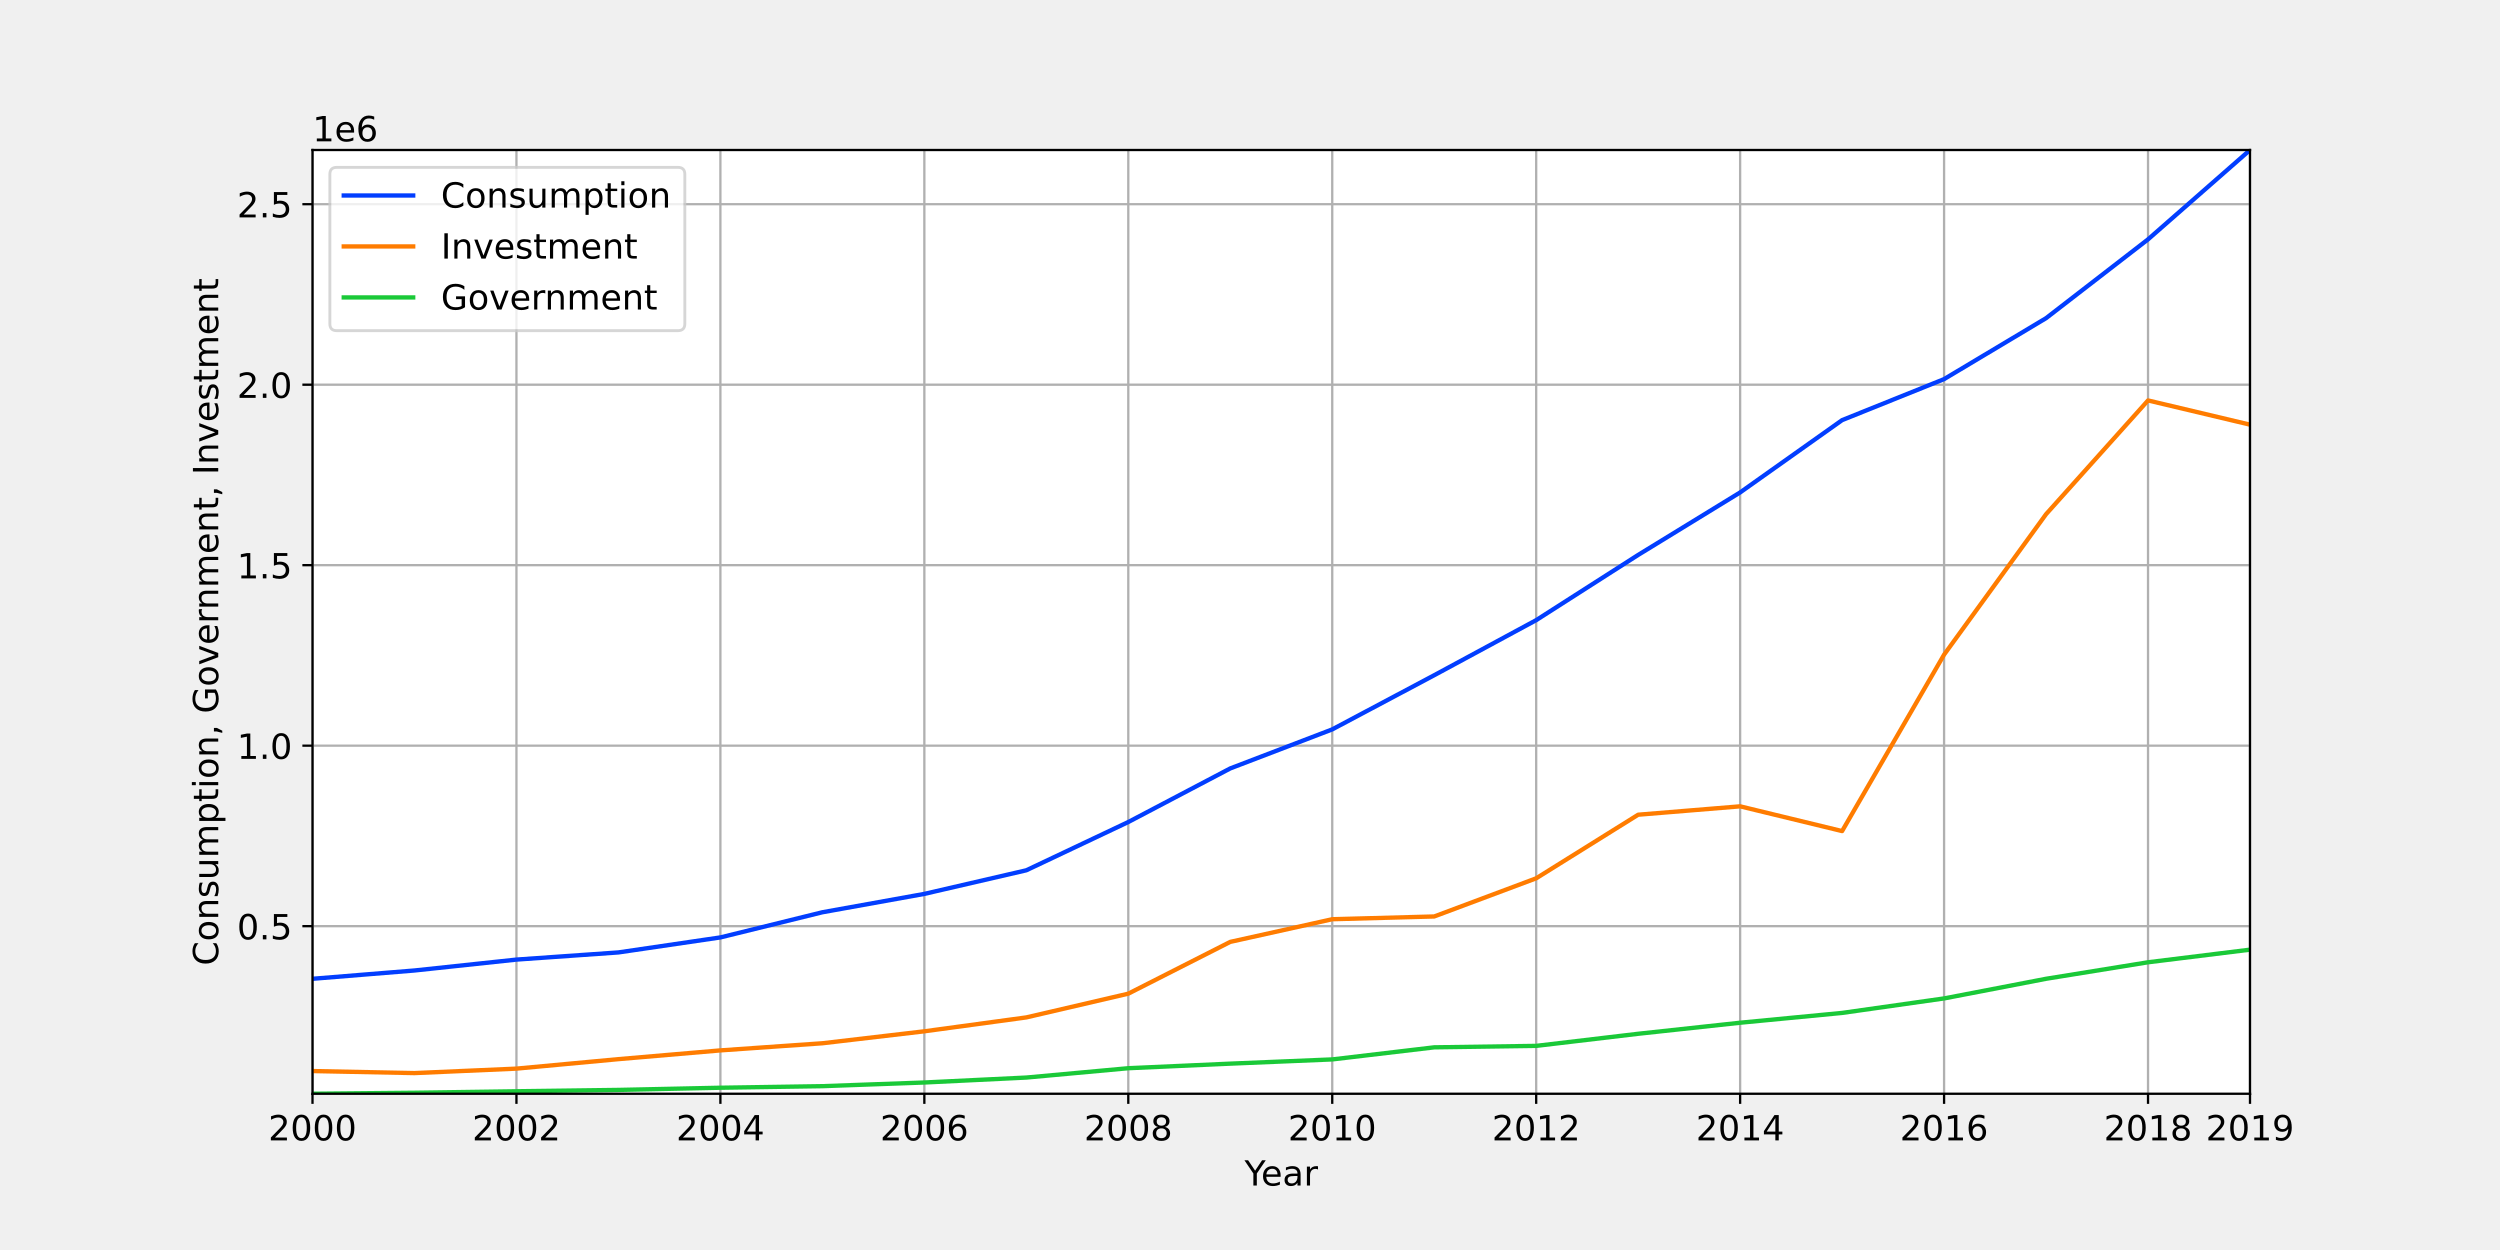
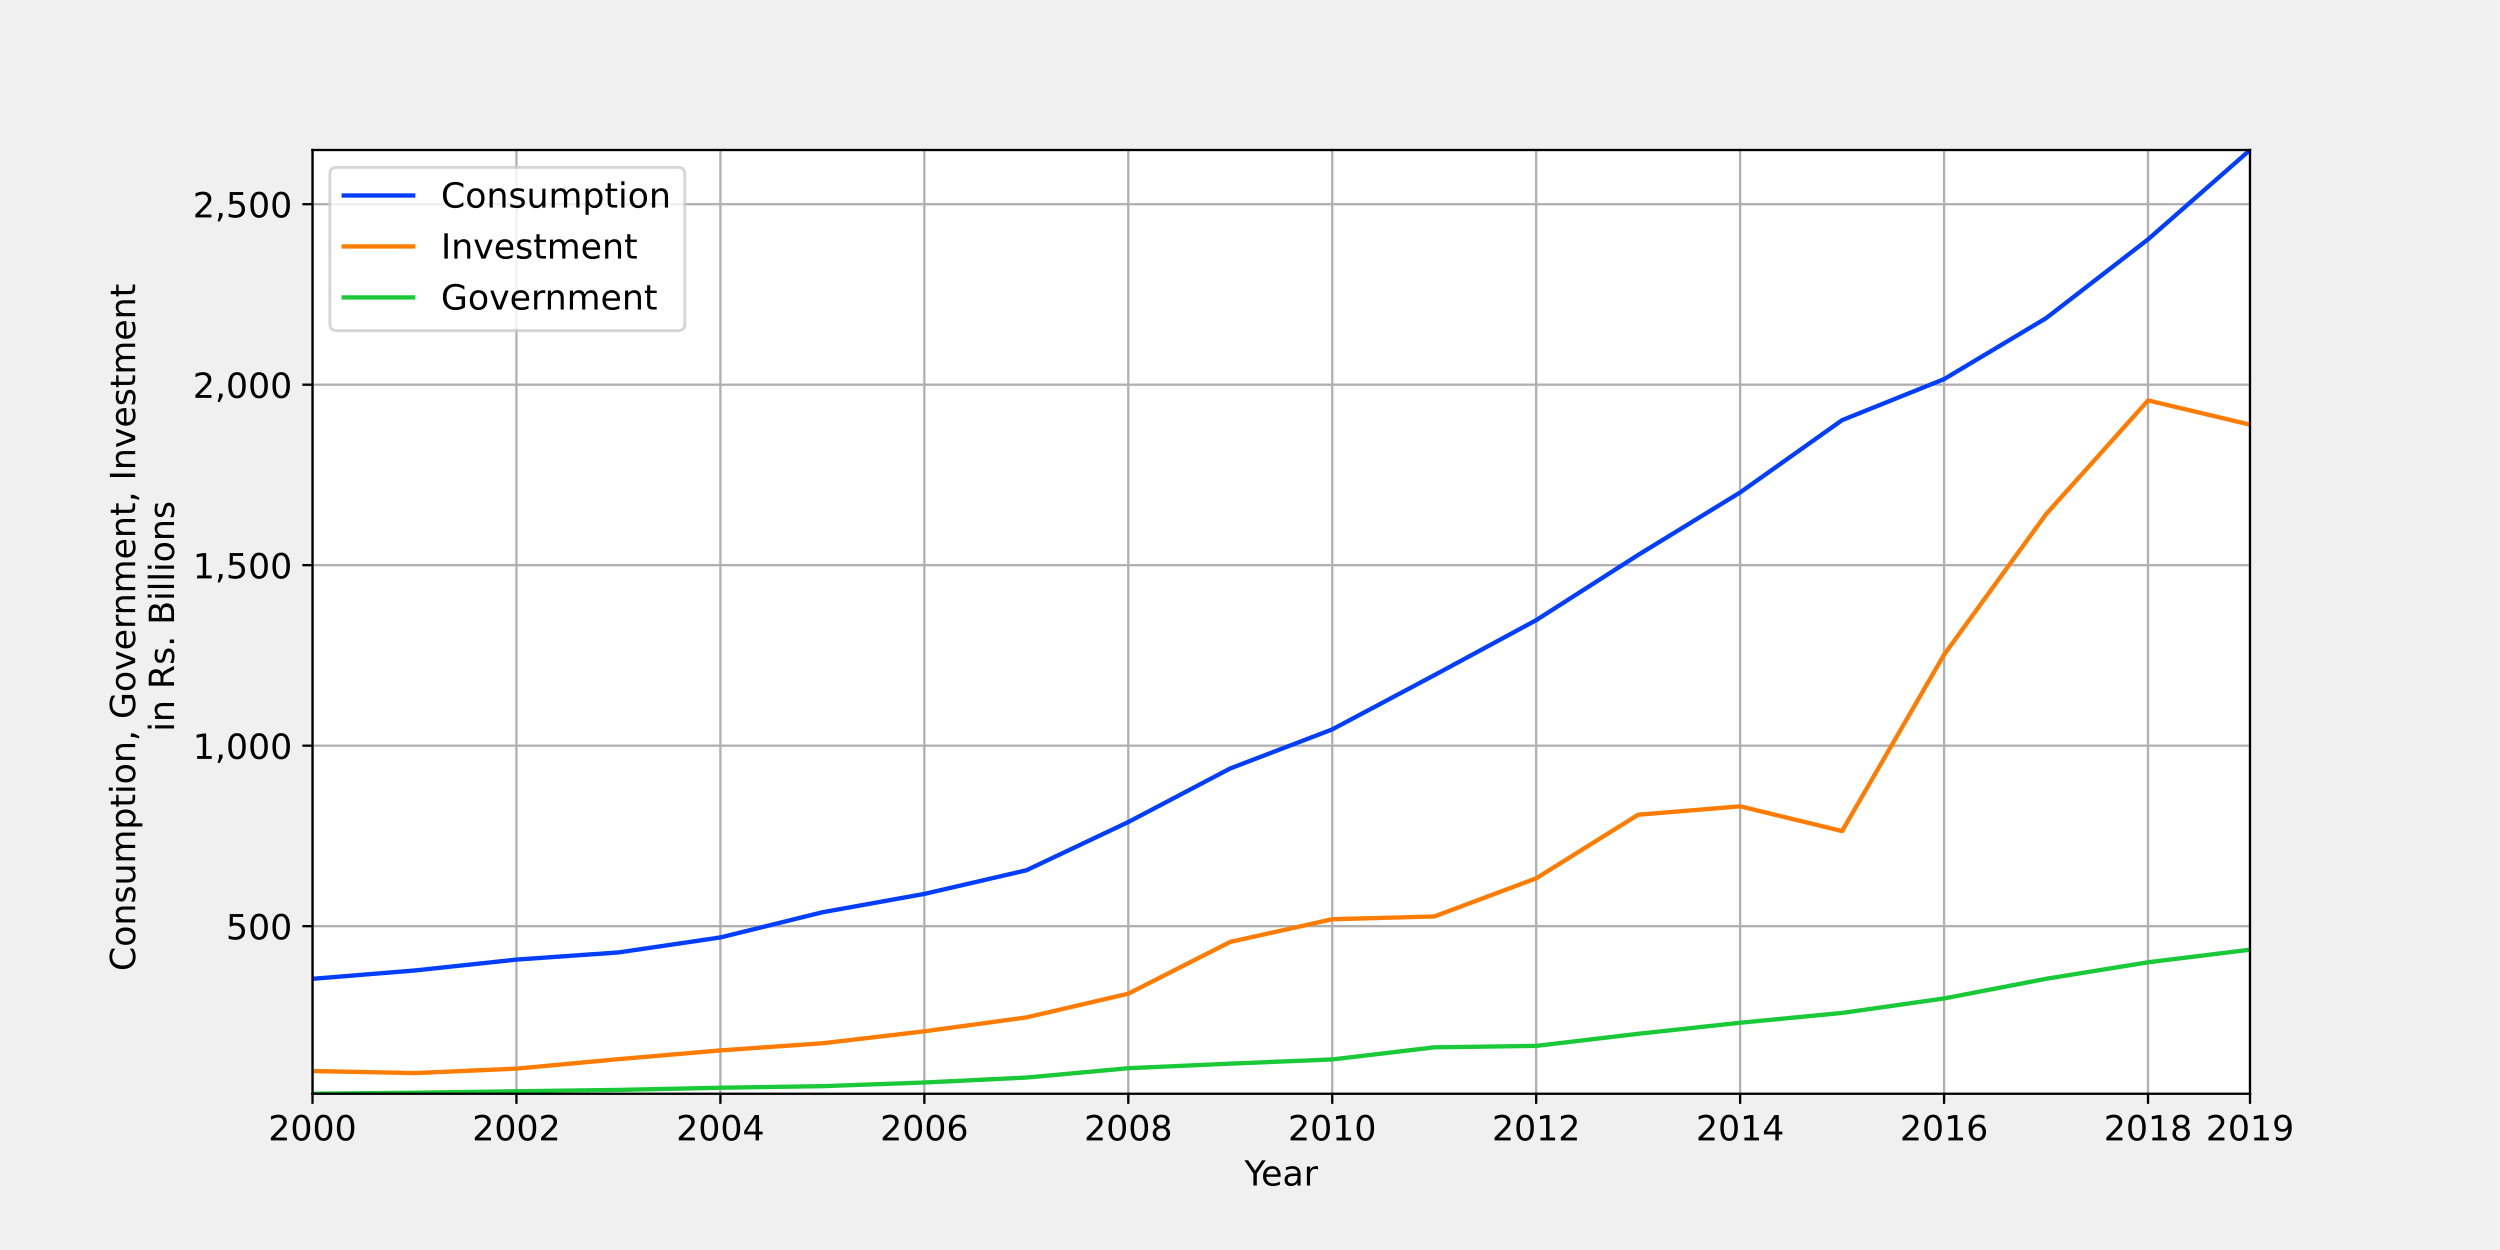
<svg xmlns="http://www.w3.org/2000/svg" xmlns:xlink="http://www.w3.org/1999/xlink" height="432pt" version="1.1" viewBox="0 0 864 432" width="864pt">
  <defs>
    <style type="text/css">*{stroke-linecap:butt;stroke-linejoin:round;}</style>
  </defs>
  <g id="figure_1">
    <g id="patch_1">
      <path d="M 0 432  L 864 432  L 864 0  L 0 0  z " style="fill:none;" />
    </g>
    <g id="axes_1">
      <g id="patch_2">
        <path d="M 108 378  L 777.6 378  L 777.6 51.84  L 108 51.84  z " style="fill:#ffffff;" />
      </g>
      <g id="matplotlib.axis_1">
        <g id="xtick_1">
          <g id="line2d_1">
-             <path clip-path="url(#pdaff3c9914)" d="M 108 378  L 108 51.84  " style="fill:none;stroke:#b0b0b0;stroke-linecap:square;stroke-width:0.8;" />
+             <path clip-path="url(#p8db3d1200c)" d="M 108 378  L 108 51.84  " style="fill:none;stroke:#b0b0b0;stroke-linecap:square;stroke-width:0.8;" />
          </g>
          <g id="line2d_2">
            <defs>
-               <path d="M 0 0  L 0 3.5  " id="m87e2d9b09e" style="stroke:#000000;stroke-width:0.8;" />
+               <path d="M 0 0  L 0 3.5  " id="m4362462f1f" style="stroke:#000000;stroke-width:0.8;" />
            </defs>
            <g>
-               <use style="stroke:#000000;stroke-width:0.8;" x="108" xlink:href="#m87e2d9b09e" y="378" />
+               <use style="stroke:#000000;stroke-width:0.8;" x="108" xlink:href="#m4362462f1f" y="378" />
            </g>
          </g>
          <g id="text_1">
            <g transform="translate(92.73 394.1181)scale(0.12 -0.12)">
              <defs>
                <path d="M 19.188 8.297  L 53.609 8.297  L 53.609 0  L 7.328 0  L 7.328 8.297  Q 12.938 14.109 22.625 23.891  Q 32.328 33.688 34.812 36.531  Q 39.547 41.844 41.422 45.531  Q 43.312 49.219 43.312 52.781  Q 43.312 58.594 39.234 62.25  Q 35.156 65.922 28.609 65.922  Q 23.969 65.922 18.812 64.312  Q 13.672 62.703 7.812 59.422  L 7.812 69.391  Q 13.766 71.781 18.938 73  Q 24.125 74.219 28.422 74.219  Q 39.75 74.219 46.484 68.547  Q 53.219 62.891 53.219 53.422  Q 53.219 48.922 51.531 44.891  Q 49.859 40.875 45.406 35.406  Q 44.188 33.984 37.641 27.219  Q 31.109 20.453 19.188 8.297  z " id="DejaVuSans-50" />
                <path d="M 31.781 66.406  Q 24.172 66.406 20.328 58.906  Q 16.5 51.422 16.5 36.375  Q 16.5 21.391 20.328 13.891  Q 24.172 6.391 31.781 6.391  Q 39.453 6.391 43.281 13.891  Q 47.125 21.391 47.125 36.375  Q 47.125 51.422 43.281 58.906  Q 39.453 66.406 31.781 66.406  z M 31.781 74.219  Q 44.047 74.219 50.516 64.516  Q 56.984 54.828 56.984 36.375  Q 56.984 17.969 50.516 8.266  Q 44.047 -1.422 31.781 -1.422  Q 19.531 -1.422 13.062 8.266  Q 6.594 17.969 6.594 36.375  Q 6.594 54.828 13.062 64.516  Q 19.531 74.219 31.781 74.219  z " id="DejaVuSans-48" />
              </defs>
              <use xlink:href="#DejaVuSans-50" />
              <use x="63.623" xlink:href="#DejaVuSans-48" />
              <use x="127.246" xlink:href="#DejaVuSans-48" />
              <use x="190.869" xlink:href="#DejaVuSans-48" />
            </g>
          </g>
        </g>
        <g id="xtick_2">
          <g id="line2d_3">
-             <path clip-path="url(#pdaff3c9914)" d="M 178.484 378  L 178.484 51.84  " style="fill:none;stroke:#b0b0b0;stroke-linecap:square;stroke-width:0.8;" />
+             <path clip-path="url(#p8db3d1200c)" d="M 178.484 378  L 178.484 51.84  " style="fill:none;stroke:#b0b0b0;stroke-linecap:square;stroke-width:0.8;" />
          </g>
          <g id="line2d_4">
            <g>
-               <use style="stroke:#000000;stroke-width:0.8;" x="178.484" xlink:href="#m87e2d9b09e" y="378" />
+               <use style="stroke:#000000;stroke-width:0.8;" x="178.484" xlink:href="#m4362462f1f" y="378" />
            </g>
          </g>
          <g id="text_2">
            <g transform="translate(163.2142 394.1181)scale(0.12 -0.12)">
              <use xlink:href="#DejaVuSans-50" />
              <use x="63.623" xlink:href="#DejaVuSans-48" />
              <use x="127.246" xlink:href="#DejaVuSans-48" />
              <use x="190.869" xlink:href="#DejaVuSans-50" />
            </g>
          </g>
        </g>
        <g id="xtick_3">
          <g id="line2d_5">
-             <path clip-path="url(#pdaff3c9914)" d="M 248.968 378  L 248.968 51.84  " style="fill:none;stroke:#b0b0b0;stroke-linecap:square;stroke-width:0.8;" />
+             <path clip-path="url(#p8db3d1200c)" d="M 248.968 378  L 248.968 51.84  " style="fill:none;stroke:#b0b0b0;stroke-linecap:square;stroke-width:0.8;" />
          </g>
          <g id="line2d_6">
            <g>
-               <use style="stroke:#000000;stroke-width:0.8;" x="248.968" xlink:href="#m87e2d9b09e" y="378" />
+               <use style="stroke:#000000;stroke-width:0.8;" x="248.968" xlink:href="#m4362462f1f" y="378" />
            </g>
          </g>
          <g id="text_3">
            <g transform="translate(233.6984 394.1181)scale(0.12 -0.12)">
              <defs>
                <path d="M 37.797 64.312  L 12.891 25.391  L 37.797 25.391  z M 35.203 72.906  L 47.609 72.906  L 47.609 25.391  L 58.016 25.391  L 58.016 17.188  L 47.609 17.188  L 47.609 0  L 37.797 0  L 37.797 17.188  L 4.891 17.188  L 4.891 26.703  z " id="DejaVuSans-52" />
              </defs>
              <use xlink:href="#DejaVuSans-50" />
              <use x="63.623" xlink:href="#DejaVuSans-48" />
              <use x="127.246" xlink:href="#DejaVuSans-48" />
              <use x="190.869" xlink:href="#DejaVuSans-52" />
            </g>
          </g>
        </g>
        <g id="xtick_4">
          <g id="line2d_7">
-             <path clip-path="url(#pdaff3c9914)" d="M 319.453 378  L 319.453 51.84  " style="fill:none;stroke:#b0b0b0;stroke-linecap:square;stroke-width:0.8;" />
+             <path clip-path="url(#p8db3d1200c)" d="M 319.453 378  L 319.453 51.84  " style="fill:none;stroke:#b0b0b0;stroke-linecap:square;stroke-width:0.8;" />
          </g>
          <g id="line2d_8">
            <g>
-               <use style="stroke:#000000;stroke-width:0.8;" x="319.453" xlink:href="#m87e2d9b09e" y="378" />
+               <use style="stroke:#000000;stroke-width:0.8;" x="319.453" xlink:href="#m4362462f1f" y="378" />
            </g>
          </g>
          <g id="text_4">
            <g transform="translate(304.1826 394.1181)scale(0.12 -0.12)">
              <defs>
                <path d="M 33.016 40.375  Q 26.375 40.375 22.484 35.828  Q 18.609 31.297 18.609 23.391  Q 18.609 15.531 22.484 10.953  Q 26.375 6.391 33.016 6.391  Q 39.656 6.391 43.531 10.953  Q 47.406 15.531 47.406 23.391  Q 47.406 31.297 43.531 35.828  Q 39.656 40.375 33.016 40.375  z M 52.594 71.297  L 52.594 62.312  Q 48.875 64.062 45.094 64.984  Q 41.312 65.922 37.594 65.922  Q 27.828 65.922 22.672 59.328  Q 17.531 52.734 16.797 39.406  Q 19.672 43.656 24.016 45.922  Q 28.375 48.188 33.594 48.188  Q 44.578 48.188 50.953 41.516  Q 57.328 34.859 57.328 23.391  Q 57.328 12.156 50.688 5.359  Q 44.047 -1.422 33.016 -1.422  Q 20.359 -1.422 13.672 8.266  Q 6.984 17.969 6.984 36.375  Q 6.984 53.656 15.188 63.938  Q 23.391 74.219 37.203 74.219  Q 40.922 74.219 44.703 73.484  Q 48.484 72.75 52.594 71.297  z " id="DejaVuSans-54" />
              </defs>
              <use xlink:href="#DejaVuSans-50" />
              <use x="63.623" xlink:href="#DejaVuSans-48" />
              <use x="127.246" xlink:href="#DejaVuSans-48" />
              <use x="190.869" xlink:href="#DejaVuSans-54" />
            </g>
          </g>
        </g>
        <g id="xtick_5">
          <g id="line2d_9">
-             <path clip-path="url(#pdaff3c9914)" d="M 389.937 378  L 389.937 51.84  " style="fill:none;stroke:#b0b0b0;stroke-linecap:square;stroke-width:0.8;" />
+             <path clip-path="url(#p8db3d1200c)" d="M 389.937 378  L 389.937 51.84  " style="fill:none;stroke:#b0b0b0;stroke-linecap:square;stroke-width:0.8;" />
          </g>
          <g id="line2d_10">
            <g>
-               <use style="stroke:#000000;stroke-width:0.8;" x="389.937" xlink:href="#m87e2d9b09e" y="378" />
+               <use style="stroke:#000000;stroke-width:0.8;" x="389.937" xlink:href="#m4362462f1f" y="378" />
            </g>
          </g>
          <g id="text_5">
            <g transform="translate(374.6668 394.1181)scale(0.12 -0.12)">
              <defs>
                <path d="M 31.781 34.625  Q 24.75 34.625 20.719 30.859  Q 16.703 27.094 16.703 20.516  Q 16.703 13.922 20.719 10.156  Q 24.75 6.391 31.781 6.391  Q 38.812 6.391 42.859 10.172  Q 46.922 13.969 46.922 20.516  Q 46.922 27.094 42.891 30.859  Q 38.875 34.625 31.781 34.625  z M 21.922 38.812  Q 15.578 40.375 12.031 44.719  Q 8.5 49.078 8.5 55.328  Q 8.5 64.062 14.719 69.141  Q 20.953 74.219 31.781 74.219  Q 42.672 74.219 48.875 69.141  Q 55.078 64.062 55.078 55.328  Q 55.078 49.078 51.531 44.719  Q 48 40.375 41.703 38.812  Q 48.828 37.156 52.797 32.312  Q 56.781 27.484 56.781 20.516  Q 56.781 9.906 50.312 4.234  Q 43.844 -1.422 31.781 -1.422  Q 19.734 -1.422 13.25 4.234  Q 6.781 9.906 6.781 20.516  Q 6.781 27.484 10.781 32.312  Q 14.797 37.156 21.922 38.812  z M 18.312 54.391  Q 18.312 48.734 21.844 45.562  Q 25.391 42.391 31.781 42.391  Q 38.141 42.391 41.719 45.562  Q 45.312 48.734 45.312 54.391  Q 45.312 60.062 41.719 63.234  Q 38.141 66.406 31.781 66.406  Q 25.391 66.406 21.844 63.234  Q 18.312 60.062 18.312 54.391  z " id="DejaVuSans-56" />
              </defs>
              <use xlink:href="#DejaVuSans-50" />
              <use x="63.623" xlink:href="#DejaVuSans-48" />
              <use x="127.246" xlink:href="#DejaVuSans-48" />
              <use x="190.869" xlink:href="#DejaVuSans-56" />
            </g>
          </g>
        </g>
        <g id="xtick_6">
          <g id="line2d_11">
-             <path clip-path="url(#pdaff3c9914)" d="M 460.421 378  L 460.421 51.84  " style="fill:none;stroke:#b0b0b0;stroke-linecap:square;stroke-width:0.8;" />
+             <path clip-path="url(#p8db3d1200c)" d="M 460.421 378  L 460.421 51.84  " style="fill:none;stroke:#b0b0b0;stroke-linecap:square;stroke-width:0.8;" />
          </g>
          <g id="line2d_12">
            <g>
-               <use style="stroke:#000000;stroke-width:0.8;" x="460.421" xlink:href="#m87e2d9b09e" y="378" />
+               <use style="stroke:#000000;stroke-width:0.8;" x="460.421" xlink:href="#m4362462f1f" y="378" />
            </g>
          </g>
          <g id="text_6">
            <g transform="translate(445.1511 394.1181)scale(0.12 -0.12)">
              <defs>
                <path d="M 12.406 8.297  L 28.516 8.297  L 28.516 63.922  L 10.984 60.406  L 10.984 69.391  L 28.422 72.906  L 38.281 72.906  L 38.281 8.297  L 54.391 8.297  L 54.391 0  L 12.406 0  z " id="DejaVuSans-49" />
              </defs>
              <use xlink:href="#DejaVuSans-50" />
              <use x="63.623" xlink:href="#DejaVuSans-48" />
              <use x="127.246" xlink:href="#DejaVuSans-49" />
              <use x="190.869" xlink:href="#DejaVuSans-48" />
            </g>
          </g>
        </g>
        <g id="xtick_7">
          <g id="line2d_13">
-             <path clip-path="url(#pdaff3c9914)" d="M 530.905 378  L 530.905 51.84  " style="fill:none;stroke:#b0b0b0;stroke-linecap:square;stroke-width:0.8;" />
+             <path clip-path="url(#p8db3d1200c)" d="M 530.905 378  L 530.905 51.84  " style="fill:none;stroke:#b0b0b0;stroke-linecap:square;stroke-width:0.8;" />
          </g>
          <g id="line2d_14">
            <g>
-               <use style="stroke:#000000;stroke-width:0.8;" x="530.905" xlink:href="#m87e2d9b09e" y="378" />
+               <use style="stroke:#000000;stroke-width:0.8;" x="530.905" xlink:href="#m4362462f1f" y="378" />
            </g>
          </g>
          <g id="text_7">
            <g transform="translate(515.6353 394.1181)scale(0.12 -0.12)">
              <use xlink:href="#DejaVuSans-50" />
              <use x="63.623" xlink:href="#DejaVuSans-48" />
              <use x="127.246" xlink:href="#DejaVuSans-49" />
              <use x="190.869" xlink:href="#DejaVuSans-50" />
            </g>
          </g>
        </g>
        <g id="xtick_8">
          <g id="line2d_15">
-             <path clip-path="url(#pdaff3c9914)" d="M 601.389 378  L 601.389 51.84  " style="fill:none;stroke:#b0b0b0;stroke-linecap:square;stroke-width:0.8;" />
+             <path clip-path="url(#p8db3d1200c)" d="M 601.389 378  L 601.389 51.84  " style="fill:none;stroke:#b0b0b0;stroke-linecap:square;stroke-width:0.8;" />
          </g>
          <g id="line2d_16">
            <g>
-               <use style="stroke:#000000;stroke-width:0.8;" x="601.389" xlink:href="#m87e2d9b09e" y="378" />
+               <use style="stroke:#000000;stroke-width:0.8;" x="601.389" xlink:href="#m4362462f1f" y="378" />
            </g>
          </g>
          <g id="text_8">
            <g transform="translate(586.1195 394.1181)scale(0.12 -0.12)">
              <use xlink:href="#DejaVuSans-50" />
              <use x="63.623" xlink:href="#DejaVuSans-48" />
              <use x="127.246" xlink:href="#DejaVuSans-49" />
              <use x="190.869" xlink:href="#DejaVuSans-52" />
            </g>
          </g>
        </g>
        <g id="xtick_9">
          <g id="line2d_17">
-             <path clip-path="url(#pdaff3c9914)" d="M 671.874 378  L 671.874 51.84  " style="fill:none;stroke:#b0b0b0;stroke-linecap:square;stroke-width:0.8;" />
+             <path clip-path="url(#p8db3d1200c)" d="M 671.874 378  L 671.874 51.84  " style="fill:none;stroke:#b0b0b0;stroke-linecap:square;stroke-width:0.8;" />
          </g>
          <g id="line2d_18">
            <g>
-               <use style="stroke:#000000;stroke-width:0.8;" x="671.874" xlink:href="#m87e2d9b09e" y="378" />
+               <use style="stroke:#000000;stroke-width:0.8;" x="671.874" xlink:href="#m4362462f1f" y="378" />
            </g>
          </g>
          <g id="text_9">
            <g transform="translate(656.6037 394.1181)scale(0.12 -0.12)">
              <use xlink:href="#DejaVuSans-50" />
              <use x="63.623" xlink:href="#DejaVuSans-48" />
              <use x="127.246" xlink:href="#DejaVuSans-49" />
              <use x="190.869" xlink:href="#DejaVuSans-54" />
            </g>
          </g>
        </g>
        <g id="xtick_10">
          <g id="line2d_19">
-             <path clip-path="url(#pdaff3c9914)" d="M 742.358 378  L 742.358 51.84  " style="fill:none;stroke:#b0b0b0;stroke-linecap:square;stroke-width:0.8;" />
+             <path clip-path="url(#p8db3d1200c)" d="M 742.358 378  L 742.358 51.84  " style="fill:none;stroke:#b0b0b0;stroke-linecap:square;stroke-width:0.8;" />
          </g>
          <g id="line2d_20">
            <g>
-               <use style="stroke:#000000;stroke-width:0.8;" x="742.358" xlink:href="#m87e2d9b09e" y="378" />
+               <use style="stroke:#000000;stroke-width:0.8;" x="742.358" xlink:href="#m4362462f1f" y="378" />
            </g>
          </g>
          <g id="text_10">
            <g transform="translate(727.0879 394.1181)scale(0.12 -0.12)">
              <use xlink:href="#DejaVuSans-50" />
              <use x="63.623" xlink:href="#DejaVuSans-48" />
              <use x="127.246" xlink:href="#DejaVuSans-49" />
              <use x="190.869" xlink:href="#DejaVuSans-56" />
            </g>
          </g>
        </g>
        <g id="xtick_11">
          <g id="line2d_21">
-             <path clip-path="url(#pdaff3c9914)" d="M 777.6 378  L 777.6 51.84  " style="fill:none;stroke:#b0b0b0;stroke-linecap:square;stroke-width:0.8;" />
+             <path clip-path="url(#p8db3d1200c)" d="M 777.6 378  L 777.6 51.84  " style="fill:none;stroke:#b0b0b0;stroke-linecap:square;stroke-width:0.8;" />
          </g>
          <g id="line2d_22">
            <g>
-               <use style="stroke:#000000;stroke-width:0.8;" x="777.6" xlink:href="#m87e2d9b09e" y="378" />
+               <use style="stroke:#000000;stroke-width:0.8;" x="777.6" xlink:href="#m4362462f1f" y="378" />
            </g>
          </g>
          <g id="text_11">
            <g transform="translate(762.33 394.1181)scale(0.12 -0.12)">
              <defs>
                <path d="M 10.984 1.516  L 10.984 10.5  Q 14.703 8.734 18.5 7.812  Q 22.312 6.891 25.984 6.891  Q 35.75 6.891 40.891 13.453  Q 46.047 20.016 46.781 33.406  Q 43.953 29.203 39.594 26.953  Q 35.25 24.703 29.984 24.703  Q 19.047 24.703 12.672 31.312  Q 6.297 37.938 6.297 49.422  Q 6.297 60.641 12.938 67.422  Q 19.578 74.219 30.609 74.219  Q 43.266 74.219 49.922 64.516  Q 56.594 54.828 56.594 36.375  Q 56.594 19.141 48.406 8.859  Q 40.234 -1.422 26.422 -1.422  Q 22.703 -1.422 18.891 -0.688  Q 15.094 0.047 10.984 1.516  z M 30.609 32.422  Q 37.25 32.422 41.125 36.953  Q 45.016 41.5 45.016 49.422  Q 45.016 57.281 41.125 61.844  Q 37.25 66.406 30.609 66.406  Q 23.969 66.406 20.094 61.844  Q 16.219 57.281 16.219 49.422  Q 16.219 41.5 20.094 36.953  Q 23.969 32.422 30.609 32.422  z " id="DejaVuSans-57" />
              </defs>
              <use xlink:href="#DejaVuSans-50" />
              <use x="63.623" xlink:href="#DejaVuSans-48" />
              <use x="127.246" xlink:href="#DejaVuSans-49" />
              <use x="190.869" xlink:href="#DejaVuSans-57" />
            </g>
          </g>
        </g>
        <g id="text_12">
          <g transform="translate(430.095 409.7319)scale(0.12 -0.12)">
            <defs>
              <path d="M -0.203 72.906  L 10.406 72.906  L 30.609 42.922  L 50.688 72.906  L 61.281 72.906  L 35.5 34.719  L 35.5 0  L 25.594 0  L 25.594 34.719  z " id="DejaVuSans-89" />
              <path d="M 56.203 29.594  L 56.203 25.203  L 14.891 25.203  Q 15.484 15.922 20.484 11.062  Q 25.484 6.203 34.422 6.203  Q 39.594 6.203 44.453 7.469  Q 49.312 8.734 54.109 11.281  L 54.109 2.781  Q 49.266 0.734 44.188 -0.344  Q 39.109 -1.422 33.891 -1.422  Q 20.797 -1.422 13.156 6.188  Q 5.516 13.812 5.516 26.812  Q 5.516 40.234 12.766 48.109  Q 20.016 56 32.328 56  Q 43.359 56 49.781 48.891  Q 56.203 41.797 56.203 29.594  z M 47.219 32.234  Q 47.125 39.594 43.094 43.984  Q 39.062 48.391 32.422 48.391  Q 24.906 48.391 20.391 44.141  Q 15.875 39.891 15.188 32.172  z " id="DejaVuSans-101" />
              <path d="M 34.281 27.484  Q 23.391 27.484 19.188 25  Q 14.984 22.516 14.984 16.5  Q 14.984 11.719 18.141 8.906  Q 21.297 6.109 26.703 6.109  Q 34.188 6.109 38.703 11.406  Q 43.219 16.703 43.219 25.484  L 43.219 27.484  z M 52.203 31.203  L 52.203 0  L 43.219 0  L 43.219 8.297  Q 40.141 3.328 35.547 0.953  Q 30.953 -1.422 24.312 -1.422  Q 15.922 -1.422 10.953 3.297  Q 6 8.016 6 15.922  Q 6 25.141 12.172 29.828  Q 18.359 34.516 30.609 34.516  L 43.219 34.516  L 43.219 35.406  Q 43.219 41.609 39.141 45  Q 35.062 48.391 27.688 48.391  Q 23 48.391 18.547 47.266  Q 14.109 46.141 10.016 43.891  L 10.016 52.203  Q 14.938 54.109 19.578 55.047  Q 24.219 56 28.609 56  Q 40.484 56 46.344 49.844  Q 52.203 43.703 52.203 31.203  z " id="DejaVuSans-97" />
              <path d="M 41.109 46.297  Q 39.594 47.172 37.812 47.578  Q 36.031 48 33.891 48  Q 26.266 48 22.188 43.047  Q 18.109 38.094 18.109 28.812  L 18.109 0  L 9.078 0  L 9.078 54.688  L 18.109 54.688  L 18.109 46.188  Q 20.953 51.172 25.484 53.578  Q 30.031 56 36.531 56  Q 37.453 56 38.578 55.875  Q 39.703 55.766 41.062 55.516  z " id="DejaVuSans-114" />
            </defs>
            <use xlink:href="#DejaVuSans-89" />
            <use x="47.834" xlink:href="#DejaVuSans-101" />
            <use x="109.357" xlink:href="#DejaVuSans-97" />
            <use x="170.637" xlink:href="#DejaVuSans-114" />
          </g>
        </g>
      </g>
      <g id="matplotlib.axis_2">
        <g id="ytick_1">
          <g id="line2d_23">
-             <path clip-path="url(#pdaff3c9914)" d="M 108 320.085  L 777.6 320.085  " style="fill:none;stroke:#b0b0b0;stroke-linecap:square;stroke-width:0.8;" />
+             <path clip-path="url(#p8db3d1200c)" d="M 108 320.085  L 777.6 320.085  " style="fill:none;stroke:#b0b0b0;stroke-linecap:square;stroke-width:0.8;" />
          </g>
          <g id="line2d_24">
            <defs>
-               <path d="M 0 0  L -3.5 0  " id="m7a6c4f864b" style="stroke:#000000;stroke-width:0.8;" />
+               <path d="M 0 0  L -3.5 0  " id="m2aed7d7d89" style="stroke:#000000;stroke-width:0.8;" />
            </defs>
            <g>
-               <use style="stroke:#000000;stroke-width:0.8;" x="108" xlink:href="#m7a6c4f864b" y="320.085" />
+               <use style="stroke:#000000;stroke-width:0.8;" x="108" xlink:href="#m2aed7d7d89" y="320.085" />
            </g>
          </g>
          <g id="text_13">
-             <g transform="translate(81.91625 324.6445)scale(0.12 -0.12)">
-               <defs>
-                 <path d="M 10.688 12.406  L 21 12.406  L 21 0  L 10.688 0  z " id="DejaVuSans-46" />
+             <g transform="translate(78.095 324.6445)scale(0.12 -0.12)">
+               <defs>
                <path d="M 10.797 72.906  L 49.516 72.906  L 49.516 64.594  L 19.828 64.594  L 19.828 46.734  Q 21.969 47.469 24.109 47.828  Q 26.266 48.188 28.422 48.188  Q 40.625 48.188 47.75 41.5  Q 54.891 34.812 54.891 23.391  Q 54.891 11.625 47.562 5.094  Q 40.234 -1.422 26.906 -1.422  Q 22.312 -1.422 17.547 -0.641  Q 12.797 0.141 7.719 1.703  L 7.719 11.625  Q 12.109 9.234 16.797 8.062  Q 21.484 6.891 26.703 6.891  Q 35.156 6.891 40.078 11.328  Q 45.016 15.766 45.016 23.391  Q 45.016 31 40.078 35.438  Q 35.156 39.891 26.703 39.891  Q 22.75 39.891 18.812 39.016  Q 14.891 38.141 10.797 36.281  z " id="DejaVuSans-53" />
              </defs>
-               <use xlink:href="#DejaVuSans-48" />
-               <use x="63.623" xlink:href="#DejaVuSans-46" />
-               <use x="95.41" xlink:href="#DejaVuSans-53" />
+               <use xlink:href="#DejaVuSans-53" />
+               <use x="63.623" xlink:href="#DejaVuSans-48" />
+               <use x="127.246" xlink:href="#DejaVuSans-48" />
            </g>
          </g>
        </g>
        <g id="ytick_2">
          <g id="line2d_25">
-             <path clip-path="url(#pdaff3c9914)" d="M 108 257.706  L 777.6 257.706  " style="fill:none;stroke:#b0b0b0;stroke-linecap:square;stroke-width:0.8;" />
+             <path clip-path="url(#p8db3d1200c)" d="M 108 257.706  L 777.6 257.706  " style="fill:none;stroke:#b0b0b0;stroke-linecap:square;stroke-width:0.8;" />
          </g>
          <g id="line2d_26">
            <g>
-               <use style="stroke:#000000;stroke-width:0.8;" x="108" xlink:href="#m7a6c4f864b" y="257.706" />
+               <use style="stroke:#000000;stroke-width:0.8;" x="108" xlink:href="#m2aed7d7d89" y="257.706" />
            </g>
          </g>
          <g id="text_14">
-             <g transform="translate(81.91625 262.2656)scale(0.12 -0.12)">
+             <g transform="translate(66.64625 262.2656)scale(0.12 -0.12)">
+               <defs>
+                 <path d="M 11.719 12.406  L 22.016 12.406  L 22.016 4  L 14.016 -11.625  L 7.719 -11.625  L 11.719 4  z " id="DejaVuSans-44" />
+               </defs>
              <use xlink:href="#DejaVuSans-49" />
-               <use x="63.623" xlink:href="#DejaVuSans-46" />
+               <use x="63.623" xlink:href="#DejaVuSans-44" />
              <use x="95.41" xlink:href="#DejaVuSans-48" />
+               <use x="159.033" xlink:href="#DejaVuSans-48" />
+               <use x="222.656" xlink:href="#DejaVuSans-48" />
            </g>
          </g>
        </g>
        <g id="ytick_3">
          <g id="line2d_27">
-             <path clip-path="url(#pdaff3c9914)" d="M 108 195.328  L 777.6 195.328  " style="fill:none;stroke:#b0b0b0;stroke-linecap:square;stroke-width:0.8;" />
+             <path clip-path="url(#p8db3d1200c)" d="M 108 195.328  L 777.6 195.328  " style="fill:none;stroke:#b0b0b0;stroke-linecap:square;stroke-width:0.8;" />
          </g>
          <g id="line2d_28">
            <g>
-               <use style="stroke:#000000;stroke-width:0.8;" x="108" xlink:href="#m7a6c4f864b" y="195.328" />
+               <use style="stroke:#000000;stroke-width:0.8;" x="108" xlink:href="#m2aed7d7d89" y="195.328" />
            </g>
          </g>
          <g id="text_15">
-             <g transform="translate(81.91625 199.8866)scale(0.12 -0.12)">
+             <g transform="translate(66.64625 199.8866)scale(0.12 -0.12)">
              <use xlink:href="#DejaVuSans-49" />
-               <use x="63.623" xlink:href="#DejaVuSans-46" />
+               <use x="63.623" xlink:href="#DejaVuSans-44" />
              <use x="95.41" xlink:href="#DejaVuSans-53" />
+               <use x="159.033" xlink:href="#DejaVuSans-48" />
+               <use x="222.656" xlink:href="#DejaVuSans-48" />
            </g>
          </g>
        </g>
        <g id="ytick_4">
          <g id="line2d_29">
-             <path clip-path="url(#pdaff3c9914)" d="M 108 132.949  L 777.6 132.949  " style="fill:none;stroke:#b0b0b0;stroke-linecap:square;stroke-width:0.8;" />
+             <path clip-path="url(#p8db3d1200c)" d="M 108 132.949  L 777.6 132.949  " style="fill:none;stroke:#b0b0b0;stroke-linecap:square;stroke-width:0.8;" />
          </g>
          <g id="line2d_30">
            <g>
-               <use style="stroke:#000000;stroke-width:0.8;" x="108" xlink:href="#m7a6c4f864b" y="132.949" />
+               <use style="stroke:#000000;stroke-width:0.8;" x="108" xlink:href="#m2aed7d7d89" y="132.949" />
            </g>
          </g>
          <g id="text_16">
-             <g transform="translate(81.91625 137.5076)scale(0.12 -0.12)">
-               <use xlink:href="#DejaVuSans-50" />
-               <use x="63.623" xlink:href="#DejaVuSans-46" />
+             <g transform="translate(66.64625 137.5076)scale(0.12 -0.12)">
+               <use xlink:href="#DejaVuSans-50" />
+               <use x="63.623" xlink:href="#DejaVuSans-44" />
              <use x="95.41" xlink:href="#DejaVuSans-48" />
+               <use x="159.033" xlink:href="#DejaVuSans-48" />
+               <use x="222.656" xlink:href="#DejaVuSans-48" />
            </g>
          </g>
        </g>
        <g id="ytick_5">
          <g id="line2d_31">
-             <path clip-path="url(#pdaff3c9914)" d="M 108 70.57  L 777.6 70.57  " style="fill:none;stroke:#b0b0b0;stroke-linecap:square;stroke-width:0.8;" />
+             <path clip-path="url(#p8db3d1200c)" d="M 108 70.57  L 777.6 70.57  " style="fill:none;stroke:#b0b0b0;stroke-linecap:square;stroke-width:0.8;" />
          </g>
          <g id="line2d_32">
            <g>
-               <use style="stroke:#000000;stroke-width:0.8;" x="108" xlink:href="#m7a6c4f864b" y="70.57" />
+               <use style="stroke:#000000;stroke-width:0.8;" x="108" xlink:href="#m2aed7d7d89" y="70.57" />
            </g>
          </g>
          <g id="text_17">
-             <g transform="translate(81.91625 75.1286)scale(0.12 -0.12)">
-               <use xlink:href="#DejaVuSans-50" />
-               <use x="63.623" xlink:href="#DejaVuSans-46" />
+             <g transform="translate(66.64625 75.1286)scale(0.12 -0.12)">
+               <use xlink:href="#DejaVuSans-50" />
+               <use x="63.623" xlink:href="#DejaVuSans-44" />
              <use x="95.41" xlink:href="#DejaVuSans-53" />
+               <use x="159.033" xlink:href="#DejaVuSans-48" />
+               <use x="222.656" xlink:href="#DejaVuSans-48" />
            </g>
          </g>
        </g>
        <g id="text_18">
-           <g transform="translate(75.42063 333.6881)rotate(-90)scale(0.12 -0.12)">
+           <g transform="translate(46.71325 335.595)rotate(-90)scale(0.12 -0.12)">
            <defs>
              <path d="M 64.406 67.281  L 64.406 56.891  Q 59.422 61.531 53.781 63.812  Q 48.141 66.109 41.797 66.109  Q 29.297 66.109 22.656 58.469  Q 16.016 50.828 16.016 36.375  Q 16.016 21.969 22.656 14.328  Q 29.297 6.688 41.797 6.688  Q 48.141 6.688 53.781 8.984  Q 59.422 11.281 64.406 15.922  L 64.406 5.609  Q 59.234 2.094 53.438 0.328  Q 47.656 -1.422 41.219 -1.422  Q 24.656 -1.422 15.125 8.703  Q 5.609 18.844 5.609 36.375  Q 5.609 53.953 15.125 64.078  Q 24.656 74.219 41.219 74.219  Q 47.75 74.219 53.531 72.484  Q 59.328 70.75 64.406 67.281  z " id="DejaVuSans-67" />
              <path d="M 30.609 48.391  Q 23.391 48.391 19.188 42.75  Q 14.984 37.109 14.984 27.297  Q 14.984 17.484 19.156 11.844  Q 23.344 6.203 30.609 6.203  Q 37.797 6.203 41.984 11.859  Q 46.188 17.531 46.188 27.297  Q 46.188 37.016 41.984 42.703  Q 37.797 48.391 30.609 48.391  z M 30.609 56  Q 42.328 56 49.016 48.375  Q 55.719 40.766 55.719 27.297  Q 55.719 13.875 49.016 6.219  Q 42.328 -1.422 30.609 -1.422  Q 18.844 -1.422 12.172 6.219  Q 5.516 13.875 5.516 27.297  Q 5.516 40.766 12.172 48.375  Q 18.844 56 30.609 56  z " id="DejaVuSans-111" />
              <path d="M 54.891 33.016  L 54.891 0  L 45.906 0  L 45.906 32.719  Q 45.906 40.484 42.875 44.328  Q 39.844 48.188 33.797 48.188  Q 26.516 48.188 22.312 43.547  Q 18.109 38.922 18.109 30.906  L 18.109 0  L 9.078 0  L 9.078 54.688  L 18.109 54.688  L 18.109 46.188  Q 21.344 51.125 25.703 53.562  Q 30.078 56 35.797 56  Q 45.219 56 50.047 50.172  Q 54.891 44.344 54.891 33.016  z " id="DejaVuSans-110" />
              <path d="M 44.281 53.078  L 44.281 44.578  Q 40.484 46.531 36.375 47.5  Q 32.281 48.484 27.875 48.484  Q 21.188 48.484 17.844 46.438  Q 14.5 44.391 14.5 40.281  Q 14.5 37.156 16.891 35.375  Q 19.281 33.594 26.516 31.984  L 29.594 31.297  Q 39.156 29.25 43.188 25.516  Q 47.219 21.781 47.219 15.094  Q 47.219 7.469 41.188 3.016  Q 35.156 -1.422 24.609 -1.422  Q 20.219 -1.422 15.453 -0.562  Q 10.688 0.297 5.422 2  L 5.422 11.281  Q 10.406 8.688 15.234 7.391  Q 20.062 6.109 24.812 6.109  Q 31.156 6.109 34.562 8.281  Q 37.984 10.453 37.984 14.406  Q 37.984 18.062 35.516 20.016  Q 33.062 21.969 24.703 23.781  L 21.578 24.516  Q 13.234 26.266 9.516 29.906  Q 5.812 33.547 5.812 39.891  Q 5.812 47.609 11.281 51.797  Q 16.75 56 26.812 56  Q 31.781 56 36.172 55.266  Q 40.578 54.547 44.281 53.078  z " id="DejaVuSans-115" />
              <path d="M 8.5 21.578  L 8.5 54.688  L 17.484 54.688  L 17.484 21.922  Q 17.484 14.156 20.5 10.266  Q 23.531 6.391 29.594 6.391  Q 36.859 6.391 41.078 11.031  Q 45.312 15.672 45.312 23.688  L 45.312 54.688  L 54.297 54.688  L 54.297 0  L 45.312 0  L 45.312 8.406  Q 42.047 3.422 37.719 1  Q 33.406 -1.422 27.688 -1.422  Q 18.266 -1.422 13.375 4.438  Q 8.5 10.297 8.5 21.578  z M 31.109 56  z " id="DejaVuSans-117" />
              <path d="M 52 44.188  Q 55.375 50.25 60.062 53.125  Q 64.75 56 71.094 56  Q 79.641 56 84.281 50.016  Q 88.922 44.047 88.922 33.016  L 88.922 0  L 79.891 0  L 79.891 32.719  Q 79.891 40.578 77.094 44.375  Q 74.312 48.188 68.609 48.188  Q 61.625 48.188 57.562 43.547  Q 53.516 38.922 53.516 30.906  L 53.516 0  L 44.484 0  L 44.484 32.719  Q 44.484 40.625 41.703 44.406  Q 38.922 48.188 33.109 48.188  Q 26.219 48.188 22.156 43.531  Q 18.109 38.875 18.109 30.906  L 18.109 0  L 9.078 0  L 9.078 54.688  L 18.109 54.688  L 18.109 46.188  Q 21.188 51.219 25.484 53.609  Q 29.781 56 35.688 56  Q 41.656 56 45.828 52.969  Q 50 49.953 52 44.188  z " id="DejaVuSans-109" />
              <path d="M 18.109 8.203  L 18.109 -20.797  L 9.078 -20.797  L 9.078 54.688  L 18.109 54.688  L 18.109 46.391  Q 20.953 51.266 25.266 53.625  Q 29.594 56 35.594 56  Q 45.562 56 51.781 48.094  Q 58.016 40.188 58.016 27.297  Q 58.016 14.406 51.781 6.484  Q 45.562 -1.422 35.594 -1.422  Q 29.594 -1.422 25.266 0.953  Q 20.953 3.328 18.109 8.203  z M 48.688 27.297  Q 48.688 37.203 44.609 42.844  Q 40.531 48.484 33.406 48.484  Q 26.266 48.484 22.188 42.844  Q 18.109 37.203 18.109 27.297  Q 18.109 17.391 22.188 11.75  Q 26.266 6.109 33.406 6.109  Q 40.531 6.109 44.609 11.75  Q 48.688 17.391 48.688 27.297  z " id="DejaVuSans-112" />
              <path d="M 18.312 70.219  L 18.312 54.688  L 36.812 54.688  L 36.812 47.703  L 18.312 47.703  L 18.312 18.016  Q 18.312 11.328 20.141 9.422  Q 21.969 7.516 27.594 7.516  L 36.812 7.516  L 36.812 0  L 27.594 0  Q 17.188 0 13.234 3.875  Q 9.281 7.766 9.281 18.016  L 9.281 47.703  L 2.688 47.703  L 2.688 54.688  L 9.281 54.688  L 9.281 70.219  z " id="DejaVuSans-116" />
              <path d="M 9.422 54.688  L 18.406 54.688  L 18.406 0  L 9.422 0  z M 9.422 75.984  L 18.406 75.984  L 18.406 64.594  L 9.422 64.594  z " id="DejaVuSans-105" />
-               <path d="M 11.719 12.406  L 22.016 12.406  L 22.016 4  L 14.016 -11.625  L 7.719 -11.625  L 11.719 4  z " id="DejaVuSans-44" />
              <path id="DejaVuSans-32" />
              <path d="M 59.516 10.406  L 59.516 29.984  L 43.406 29.984  L 43.406 38.094  L 69.281 38.094  L 69.281 6.781  Q 63.578 2.734 56.688 0.656  Q 49.812 -1.422 42 -1.422  Q 24.906 -1.422 15.25 8.562  Q 5.609 18.562 5.609 36.375  Q 5.609 54.25 15.25 64.234  Q 24.906 74.219 42 74.219  Q 49.125 74.219 55.547 72.453  Q 61.969 70.703 67.391 67.281  L 67.391 56.781  Q 61.922 61.422 55.766 63.766  Q 49.609 66.109 42.828 66.109  Q 29.438 66.109 22.719 58.641  Q 16.016 51.172 16.016 36.375  Q 16.016 21.625 22.719 14.156  Q 29.438 6.688 42.828 6.688  Q 48.047 6.688 52.141 7.594  Q 56.25 8.5 59.516 10.406  z " id="DejaVuSans-71" />
              <path d="M 2.984 54.688  L 12.5 54.688  L 29.594 8.797  L 46.688 54.688  L 56.203 54.688  L 35.688 0  L 23.484 0  z " id="DejaVuSans-118" />
              <path d="M 9.812 72.906  L 19.672 72.906  L 19.672 0  L 9.812 0  z " id="DejaVuSans-73" />
            </defs>
            <use xlink:href="#DejaVuSans-67" />
            <use x="69.824" xlink:href="#DejaVuSans-111" />
            <use x="131.006" xlink:href="#DejaVuSans-110" />
            <use x="194.385" xlink:href="#DejaVuSans-115" />
            <use x="246.484" xlink:href="#DejaVuSans-117" />
            <use x="309.863" xlink:href="#DejaVuSans-109" />
            <use x="407.275" xlink:href="#DejaVuSans-112" />
            <use x="470.752" xlink:href="#DejaVuSans-116" />
            <use x="509.961" xlink:href="#DejaVuSans-105" />
            <use x="537.744" xlink:href="#DejaVuSans-111" />
            <use x="598.926" xlink:href="#DejaVuSans-110" />
            <use x="662.305" xlink:href="#DejaVuSans-44" />
            <use x="694.092" xlink:href="#DejaVuSans-32" />
            <use x="725.879" xlink:href="#DejaVuSans-71" />
            <use x="803.369" xlink:href="#DejaVuSans-111" />
            <use x="864.551" xlink:href="#DejaVuSans-118" />
            <use x="923.73" xlink:href="#DejaVuSans-101" />
            <use x="985.254" xlink:href="#DejaVuSans-114" />
            <use x="1024.617" xlink:href="#DejaVuSans-110" />
            <use x="1087.996" xlink:href="#DejaVuSans-109" />
            <use x="1185.408" xlink:href="#DejaVuSans-101" />
            <use x="1246.932" xlink:href="#DejaVuSans-110" />
            <use x="1310.311" xlink:href="#DejaVuSans-116" />
            <use x="1349.52" xlink:href="#DejaVuSans-44" />
            <use x="1381.307" xlink:href="#DejaVuSans-32" />
            <use x="1413.094" xlink:href="#DejaVuSans-73" />
            <use x="1442.586" xlink:href="#DejaVuSans-110" />
            <use x="1505.965" xlink:href="#DejaVuSans-118" />
            <use x="1565.145" xlink:href="#DejaVuSans-101" />
            <use x="1626.668" xlink:href="#DejaVuSans-115" />
            <use x="1678.768" xlink:href="#DejaVuSans-116" />
            <use x="1717.977" xlink:href="#DejaVuSans-109" />
            <use x="1815.389" xlink:href="#DejaVuSans-101" />
            <use x="1876.912" xlink:href="#DejaVuSans-110" />
            <use x="1940.291" xlink:href="#DejaVuSans-116" />
-           </g>
-         </g>
-         <g id="text_19">
-           <g transform="translate(108 48.84)scale(0.12 -0.12)">
-             <use xlink:href="#DejaVuSans-49" />
-             <use x="63.623" xlink:href="#DejaVuSans-101" />
-             <use x="125.146" xlink:href="#DejaVuSans-54" />
+             <use x="1979.5" xlink:href="#DejaVuSans-32" />
+           </g>
+           <g transform="translate(60.15062 256.695)rotate(-90)scale(0.12 -0.12)">
+             <defs>
+               <path d="M 44.391 34.188  Q 47.562 33.109 50.562 29.594  Q 53.562 26.078 56.594 19.922  L 66.609 0  L 56 0  L 46.688 18.703  Q 43.062 26.031 39.672 28.422  Q 36.281 30.812 30.422 30.812  L 19.672 30.812  L 19.672 0  L 9.812 0  L 9.812 72.906  L 32.078 72.906  Q 44.578 72.906 50.734 67.672  Q 56.891 62.453 56.891 51.906  Q 56.891 45.016 53.688 40.469  Q 50.484 35.938 44.391 34.188  z M 19.672 64.797  L 19.672 38.922  L 32.078 38.922  Q 39.203 38.922 42.844 42.219  Q 46.484 45.516 46.484 51.906  Q 46.484 58.297 42.844 61.547  Q 39.203 64.797 32.078 64.797  z " id="DejaVuSans-82" />
+               <path d="M 10.688 12.406  L 21 12.406  L 21 0  L 10.688 0  z " id="DejaVuSans-46" />
+               <path d="M 19.672 34.812  L 19.672 8.109  L 35.5 8.109  Q 43.453 8.109 47.281 11.406  Q 51.125 14.703 51.125 21.484  Q 51.125 28.328 47.281 31.562  Q 43.453 34.812 35.5 34.812  z M 19.672 64.797  L 19.672 42.828  L 34.281 42.828  Q 41.5 42.828 45.031 45.531  Q 48.578 48.25 48.578 53.812  Q 48.578 59.328 45.031 62.062  Q 41.5 64.797 34.281 64.797  z M 9.812 72.906  L 35.016 72.906  Q 46.297 72.906 52.391 68.219  Q 58.5 63.531 58.5 54.891  Q 58.5 48.188 55.375 44.234  Q 52.25 40.281 46.188 39.312  Q 53.469 37.75 57.5 32.781  Q 61.531 27.828 61.531 20.406  Q 61.531 10.641 54.891 5.312  Q 48.25 0 35.984 0  L 9.812 0  z " id="DejaVuSans-66" />
+               <path d="M 9.422 75.984  L 18.406 75.984  L 18.406 0  L 9.422 0  z " id="DejaVuSans-108" />
+             </defs>
+             <use xlink:href="#DejaVuSans-32" />
+             <use x="31.787" xlink:href="#DejaVuSans-105" />
+             <use x="59.57" xlink:href="#DejaVuSans-110" />
+             <use x="122.949" xlink:href="#DejaVuSans-32" />
+             <use x="154.736" xlink:href="#DejaVuSans-82" />
+             <use x="224.219" xlink:href="#DejaVuSans-115" />
+             <use x="276.318" xlink:href="#DejaVuSans-46" />
+             <use x="308.105" xlink:href="#DejaVuSans-32" />
+             <use x="339.893" xlink:href="#DejaVuSans-66" />
+             <use x="408.496" xlink:href="#DejaVuSans-105" />
+             <use x="436.279" xlink:href="#DejaVuSans-108" />
+             <use x="464.062" xlink:href="#DejaVuSans-108" />
+             <use x="491.846" xlink:href="#DejaVuSans-105" />
+             <use x="519.629" xlink:href="#DejaVuSans-111" />
+             <use x="580.811" xlink:href="#DejaVuSans-110" />
+             <use x="644.189" xlink:href="#DejaVuSans-115" />
          </g>
        </g>
      </g>
      <g id="line2d_33">
-         <path clip-path="url(#pdaff3c9914)" d="M 108 338.271  L 143.242 335.399  L 178.484 331.633  L 213.726 329.157  L 248.968 323.972  L 284.211 315.278  L 319.453 308.929  L 354.695 300.772  L 389.937 284.091  L 425.179 265.567  L 460.421 252.078  L 495.663 233.358  L 530.905 214.325  L 566.147 191.785  L 601.389 170.187  L 636.632 145.198  L 671.874 131.023  L 707.116 109.962  L 742.358 82.725  L 777.6 51.84  " style="fill:none;stroke:#023eff;stroke-linecap:square;stroke-width:1.5;" />
+         <path clip-path="url(#p8db3d1200c)" d="M 108 338.271  L 143.242 335.399  L 178.484 331.633  L 213.726 329.157  L 248.968 323.972  L 284.211 315.278  L 319.453 308.929  L 354.695 300.772  L 389.937 284.091  L 425.179 265.567  L 460.421 252.078  L 495.663 233.358  L 530.905 214.325  L 566.147 191.785  L 601.389 170.187  L 636.632 145.198  L 671.874 131.023  L 707.116 109.962  L 742.358 82.725  L 777.6 51.84  " style="fill:none;stroke:#023eff;stroke-linecap:square;stroke-width:1.5;" />
      </g>
      <g id="line2d_34">
-         <path clip-path="url(#pdaff3c9914)" d="M 108 370.157  L 143.242 370.86  L 178.484 369.317  L 213.726 366.038  L 248.968 363.014  L 284.211 360.553  L 319.453 356.418  L 354.695 351.615  L 389.937 343.412  L 425.179 325.514  L 460.421 317.682  L 495.663 316.731  L 530.905 303.542  L 566.147 281.565  L 601.389 278.668  L 636.632 287.222  L 671.874 226.251  L 707.116 177.703  L 742.358 138.392  L 777.6 146.764  " style="fill:none;stroke:#ff7c00;stroke-linecap:square;stroke-width:1.5;" />
+         <path clip-path="url(#p8db3d1200c)" d="M 108 370.157  L 143.242 370.86  L 178.484 369.317  L 213.726 366.038  L 248.968 363.014  L 284.211 360.553  L 319.453 356.418  L 354.695 351.615  L 389.937 343.412  L 425.179 325.514  L 460.421 317.682  L 495.663 316.731  L 530.905 303.542  L 566.147 281.565  L 601.389 278.668  L 636.632 287.222  L 671.874 226.251  L 707.116 177.703  L 742.358 138.392  L 777.6 146.764  " style="fill:none;stroke:#ff7c00;stroke-linecap:square;stroke-width:1.5;" />
      </g>
      <g id="line2d_35">
-         <path clip-path="url(#pdaff3c9914)" d="M 108 378  L 143.242 377.651  L 178.484 377.143  L 213.726 376.676  L 248.968 375.921  L 284.211 375.379  L 319.453 374.112  L 354.695 372.401  L 389.937 369.174  L 425.179 367.595  L 460.421 366.132  L 495.663 361.958  L 530.905 361.454  L 566.147 357.274  L 601.389 353.454  L 636.632 350.064  L 671.874 345.056  L 707.116 338.267  L 742.358 332.562  L 777.6 328.202  " style="fill:none;stroke:#1ac938;stroke-linecap:square;stroke-width:1.5;" />
+         <path clip-path="url(#p8db3d1200c)" d="M 108 378  L 143.242 377.651  L 178.484 377.143  L 213.726 376.676  L 248.968 375.921  L 284.211 375.379  L 319.453 374.112  L 354.695 372.401  L 389.937 369.174  L 425.179 367.595  L 460.421 366.132  L 495.663 361.958  L 530.905 361.454  L 566.147 357.274  L 601.389 353.454  L 636.632 350.064  L 671.874 345.056  L 707.116 338.267  L 742.358 332.562  L 777.6 328.202  " style="fill:none;stroke:#1ac938;stroke-linecap:square;stroke-width:1.5;" />
      </g>
      <g id="patch_3">
        <path d="M 108 378  L 108 51.84  " style="fill:none;stroke:#000000;stroke-linecap:square;stroke-linejoin:miter;stroke-width:0.8;" />
      </g>
      <g id="patch_4">
        <path d="M 777.6 378  L 777.6 51.84  " style="fill:none;stroke:#000000;stroke-linecap:square;stroke-linejoin:miter;stroke-width:0.8;" />
      </g>
      <g id="patch_5">
        <path d="M 108 378  L 777.6 378  " style="fill:none;stroke:#000000;stroke-linecap:square;stroke-linejoin:miter;stroke-width:0.8;" />
      </g>
      <g id="patch_6">
        <path d="M 108 51.84  L 777.6 51.84  " style="fill:none;stroke:#000000;stroke-linecap:square;stroke-linejoin:miter;stroke-width:0.8;" />
      </g>
      <g id="legend_1">
        <g id="patch_7">
          <path d="M 116.4 114.281  L 234.276 114.281  Q 236.676 114.281 236.676 111.881  L 236.676 60.24  Q 236.676 57.84 234.276 57.84  L 116.4 57.84  Q 114 57.84 114 60.24  L 114 111.881  Q 114 114.281 116.4 114.281  z " style="fill:#ffffff;opacity:0.8;stroke:#cccccc;stroke-linejoin:miter;" />
        </g>
        <g id="line2d_36">
          <path d="M 118.8 67.558  L 142.8 67.558  " style="fill:none;stroke:#023eff;stroke-linecap:square;stroke-width:1.5;" />
        </g>
        <g id="line2d_37" />
-         <g id="text_20">
+         <g id="text_19">
          <g transform="translate(152.4 71.75813)scale(0.12 -0.12)">
            <use xlink:href="#DejaVuSans-67" />
            <use x="69.824" xlink:href="#DejaVuSans-111" />
            <use x="131.006" xlink:href="#DejaVuSans-110" />
            <use x="194.385" xlink:href="#DejaVuSans-115" />
            <use x="246.484" xlink:href="#DejaVuSans-117" />
            <use x="309.863" xlink:href="#DejaVuSans-109" />
            <use x="407.275" xlink:href="#DejaVuSans-112" />
            <use x="470.752" xlink:href="#DejaVuSans-116" />
            <use x="509.961" xlink:href="#DejaVuSans-105" />
            <use x="537.744" xlink:href="#DejaVuSans-111" />
            <use x="598.926" xlink:href="#DejaVuSans-110" />
          </g>
        </g>
        <g id="line2d_38">
          <path d="M 118.8 85.172  L 142.8 85.172  " style="fill:none;stroke:#ff7c00;stroke-linecap:square;stroke-width:1.5;" />
        </g>
        <g id="line2d_39" />
-         <g id="text_21">
+         <g id="text_20">
          <g transform="translate(152.4 89.37188)scale(0.12 -0.12)">
            <use xlink:href="#DejaVuSans-73" />
            <use x="29.492" xlink:href="#DejaVuSans-110" />
            <use x="92.871" xlink:href="#DejaVuSans-118" />
            <use x="152.051" xlink:href="#DejaVuSans-101" />
            <use x="213.574" xlink:href="#DejaVuSans-115" />
            <use x="265.674" xlink:href="#DejaVuSans-116" />
            <use x="304.883" xlink:href="#DejaVuSans-109" />
            <use x="402.295" xlink:href="#DejaVuSans-101" />
            <use x="463.818" xlink:href="#DejaVuSans-110" />
            <use x="527.197" xlink:href="#DejaVuSans-116" />
          </g>
        </g>
        <g id="line2d_40">
          <path d="M 118.8 102.786  L 142.8 102.786  " style="fill:none;stroke:#1ac938;stroke-linecap:square;stroke-width:1.5;" />
        </g>
        <g id="line2d_41" />
-         <g id="text_22">
+         <g id="text_21">
          <g transform="translate(152.4 106.9856)scale(0.12 -0.12)">
            <use xlink:href="#DejaVuSans-71" />
            <use x="77.49" xlink:href="#DejaVuSans-111" />
            <use x="138.672" xlink:href="#DejaVuSans-118" />
            <use x="197.852" xlink:href="#DejaVuSans-101" />
            <use x="259.375" xlink:href="#DejaVuSans-114" />
            <use x="298.738" xlink:href="#DejaVuSans-110" />
            <use x="362.117" xlink:href="#DejaVuSans-109" />
            <use x="459.529" xlink:href="#DejaVuSans-101" />
            <use x="521.053" xlink:href="#DejaVuSans-110" />
            <use x="584.432" xlink:href="#DejaVuSans-116" />
          </g>
        </g>
      </g>
    </g>
  </g>
  <defs>
-     <clipPath id="pdaff3c9914">
+     <clipPath id="p8db3d1200c">
      <rect height="326.16" width="669.6" x="108" y="51.84" />
    </clipPath>
  </defs>
</svg>
